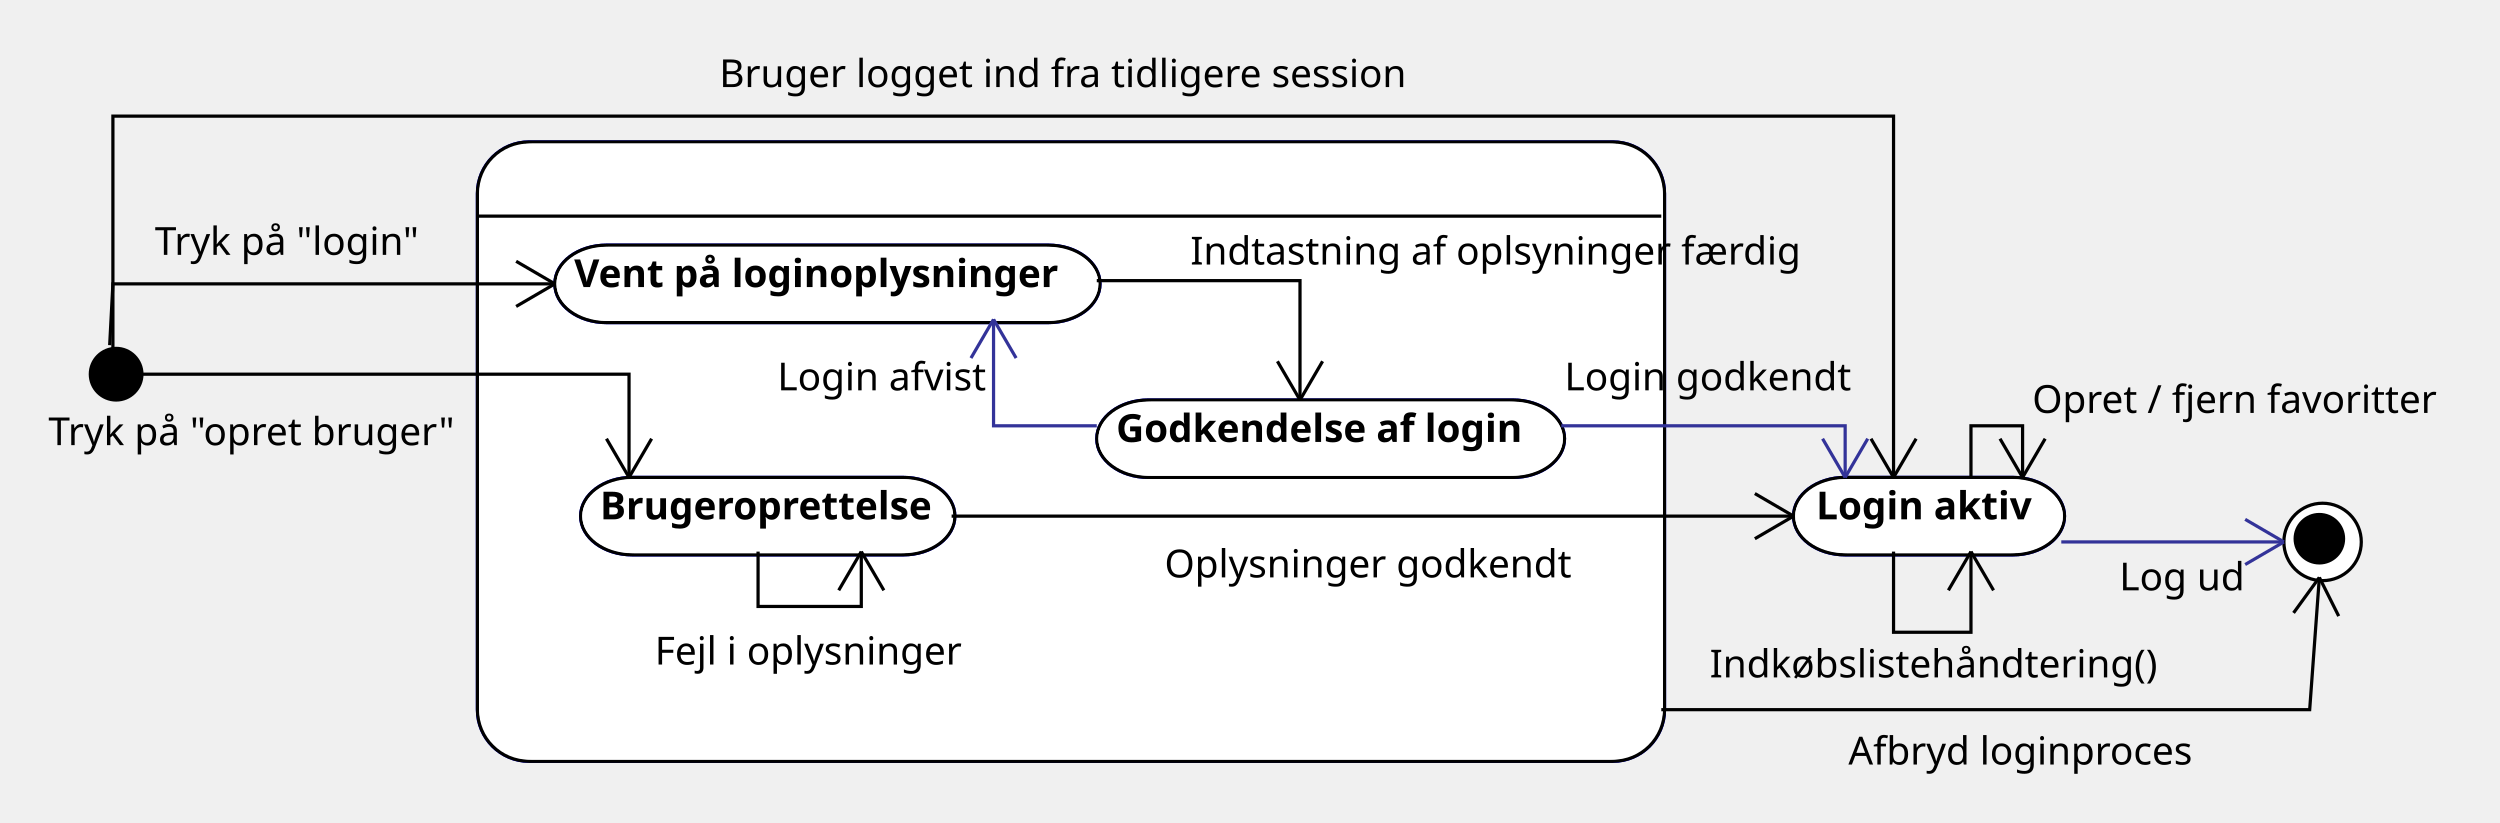
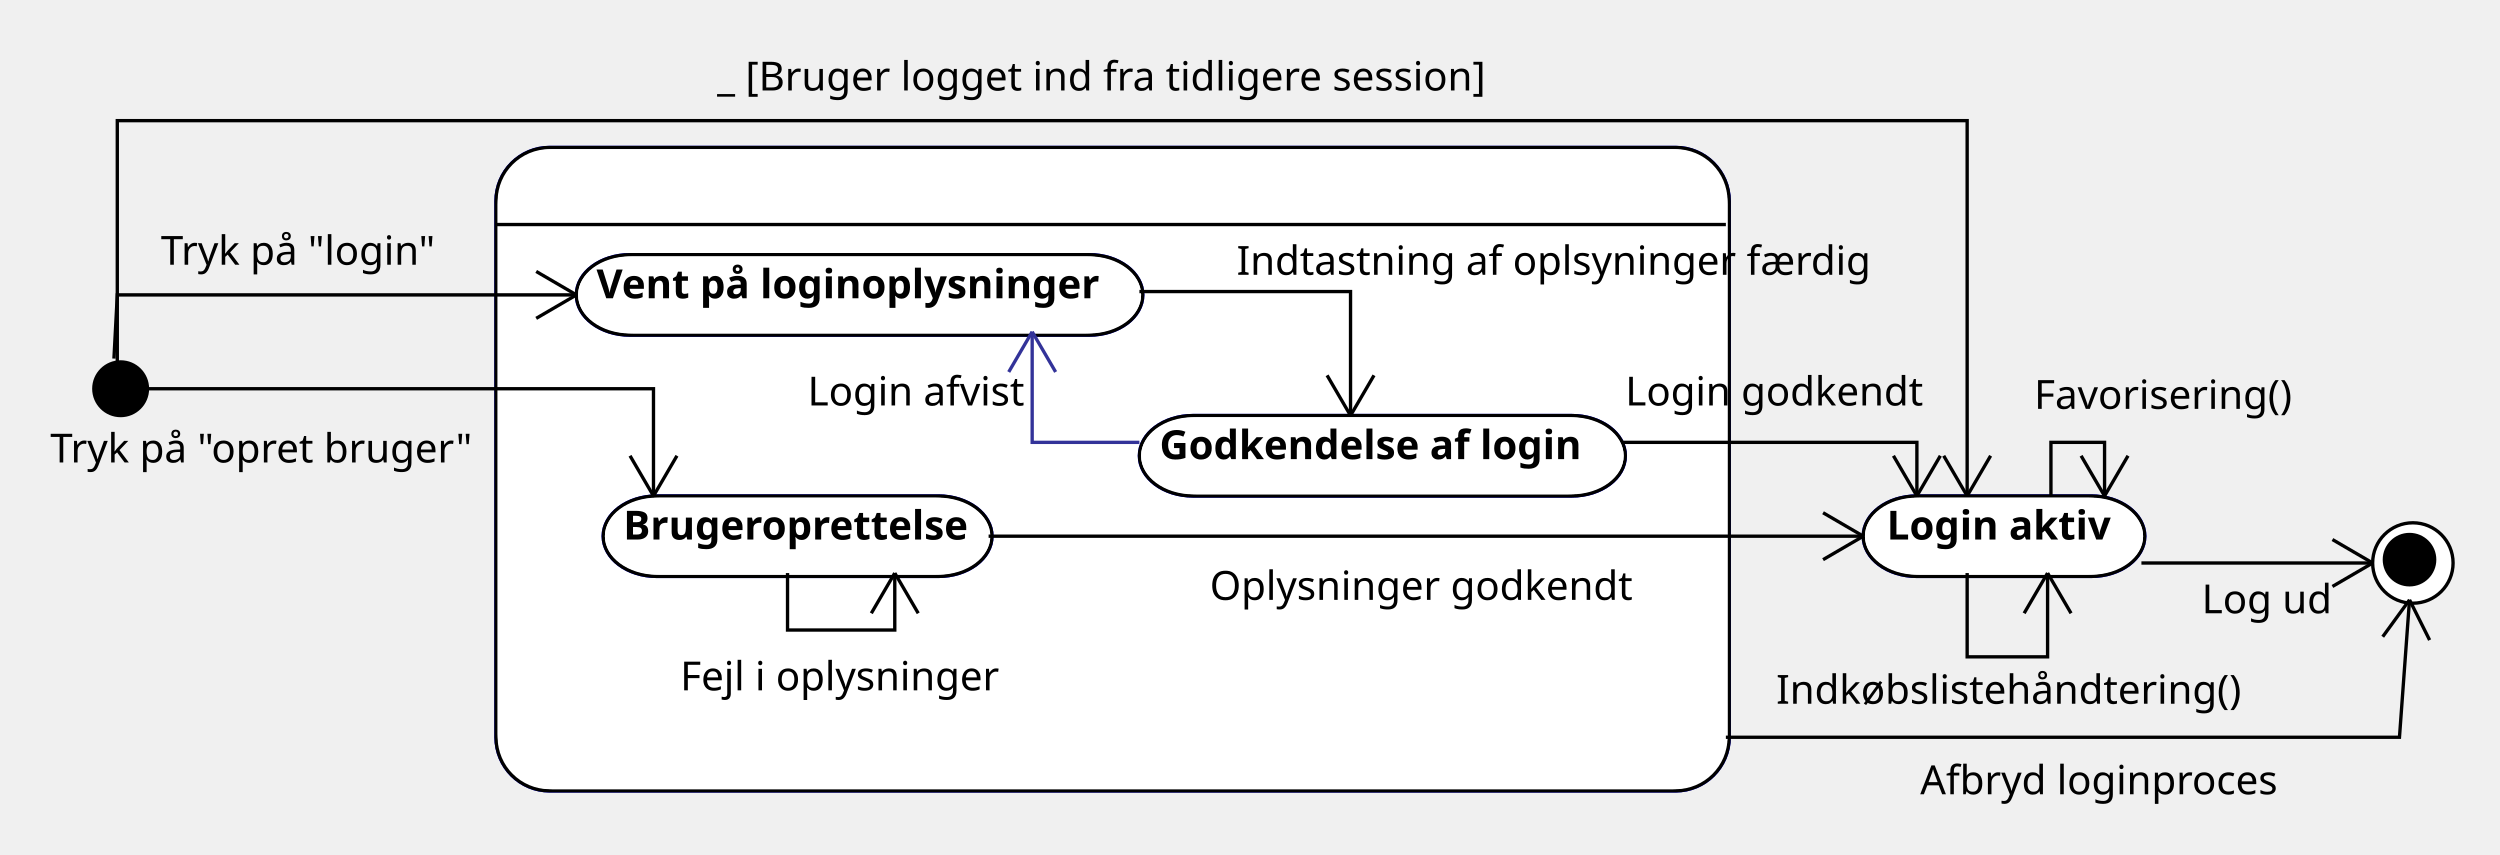
- <svg xmlns="http://www.w3.org/2000/svg" height="255" version="1.1" width="775">
+ <svg xmlns="http://www.w3.org/2000/svg" height="255" version="1.1" width="746">
  <ellipse cx="36" cy="116" fill="#000000" rx="8.0" ry="8.0" stroke="#000000" stroke-width="1" />
  <rect fill="#00ff" height="24" rx="16" ry="16" stroke="#00ff" stroke-width="1" width="84" x="556" y="148" />
  <rect fill="#ffffff" height="24" rx="16" ry="16" stroke="#000000" stroke-width="1" width="84" x="556" y="148" />
  <rect fill="#ffffff" height="22" rx="16" ry="16" stroke="#ffffff" stroke-width="1" width="82" x="557" y="149" />
  <text font-family="Dialog" font-size="12" font-weight="bold" x="563" y="161">
Login aktiv</text>
-   <polyline fill="none" points="611,148 611,132 627,132 627,148" stroke="#000000" stroke-width="1" />
-   <line fill="#000000" stroke="#000000" stroke-width="1" x1="620" x2="627" y1="136" y2="148" />
-   <line fill="#000000" stroke="#000000" stroke-width="1" x1="634" x2="627" y1="136" y2="148" />
-   <text font-family="Dialog" font-size="12" x="630" y="128">
- Opret / fjern favoritter</text>
  <ellipse cx="720" cy="168" fill="#000000" rx="12.0" ry="12.0" stroke="#000000" stroke-width="1" />
  <ellipse cx="720" cy="168" fill="#ffffff" rx="11.0" ry="11.0" stroke="#ffffff" stroke-width="1" />
  <ellipse cx="719" cy="167" fill="#000000" rx="7.5" ry="7.5" stroke="#000000" stroke-width="1" />
-   <polyline fill="none" points="639,168 708,168" stroke="#333399" stroke-width="1" />
-   <line fill="#333399" stroke="#333399" stroke-width="1" x1="696" x2="708" y1="175" y2="168" />
-   <line fill="#333399" stroke="#333399" stroke-width="1" x1="696" x2="708" y1="161" y2="168" />
+   <polyline fill="none" points="639,168 708,168" stroke="#000000" stroke-width="1" />
+   <line fill="#000000" stroke="#000000" stroke-width="1" x1="696" x2="708" y1="175" y2="168" />
+   <line fill="#000000" stroke="#000000" stroke-width="1" x1="696" x2="708" y1="161" y2="168" />
  <text font-family="Dialog" font-size="12" x="657" y="183">
Log ud</text>
  <rect fill="#00ff" height="192" rx="16" ry="16" stroke="#00ff" stroke-width="1" width="368" x="148" y="44" />
  <rect fill="#ffffff" height="192" rx="16" ry="16" stroke="#000000" stroke-width="1" width="368" x="148" y="44" />
  <rect fill="#ffffff" height="190" rx="16" ry="16" stroke="#ffffff" stroke-width="1" width="366" x="149" y="45" />
  <line fill="#000000" stroke="#000000" stroke-width="1" x1="148" x2="515" y1="67" y2="67" />
  <rect fill="#00ff" height="24" rx="16" ry="16" stroke="#00ff" stroke-width="1" width="145" x="340" y="124" />
  <rect fill="#ffffff" height="24" rx="16" ry="16" stroke="#000000" stroke-width="1" width="145" x="340" y="124" />
  <rect fill="#ffffff" height="22" rx="16" ry="16" stroke="#ffffff" stroke-width="1" width="143" x="341" y="125" />
  <text font-family="Dialog" font-size="12" font-weight="bold" x="346" y="137">
Godkendelse af login</text>
-   <polyline fill="none" points="484,132 572,132 572,148" stroke="#333399" stroke-width="1" />
-   <line fill="#333399" stroke="#333399" stroke-width="1" x1="565" x2="572" y1="136" y2="148" />
-   <line fill="#333399" stroke="#333399" stroke-width="1" x1="579" x2="572" y1="136" y2="148" />
+   <polyline fill="none" points="484,132 572,132 572,148" stroke="#000000" stroke-width="1" />
+   <line fill="#000000" stroke="#000000" stroke-width="1" x1="565" x2="572" y1="136" y2="148" />
+   <line fill="#000000" stroke="#000000" stroke-width="1" x1="579" x2="572" y1="136" y2="148" />
  <text font-family="Dialog" font-size="12" x="485" y="121">
Login godkendt</text>
  <rect fill="#00ff" height="24" rx="16" ry="16" stroke="#00ff" stroke-width="1" width="169" x="172" y="76" />
  <rect fill="#ffffff" height="24" rx="16" ry="16" stroke="#000000" stroke-width="1" width="169" x="172" y="76" />
  <rect fill="#ffffff" height="22" rx="16" ry="16" stroke="#ffffff" stroke-width="1" width="167" x="173" y="77" />
  <text font-family="Dialog" font-size="12" font-weight="bold" x="178" y="89">
Vent på loginoplysninger</text>
  <polyline fill="none" points="340,132 308,132 308,99" stroke="#333399" stroke-width="1" />
  <line fill="#333399" stroke="#333399" stroke-width="1" x1="315" x2="308" y1="111" y2="99" />
  <line fill="#333399" stroke="#333399" stroke-width="1" x1="301" x2="308" y1="111" y2="99" />
  <text font-family="Dialog" font-size="12" x="241" y="121">
Login afvist</text>
  <polyline fill="none" points="340,87 403,87 403,124" stroke="#000000" stroke-width="1" />
  <line fill="#000000" stroke="#000000" stroke-width="1" x1="396" x2="403" y1="112" y2="124" />
  <line fill="#000000" stroke="#000000" stroke-width="1" x1="410" x2="403" y1="112" y2="124" />
  <text font-family="Dialog" font-size="12" x="369" y="82">
Indtastning af oplsyninger færdig</text>
  <polyline fill="none" points="34,107 35,88 172,88" stroke="#000000" stroke-width="1" />
  <line fill="#000000" stroke="#000000" stroke-width="1" x1="160" x2="172" y1="95" y2="88" />
  <line fill="#000000" stroke="#000000" stroke-width="1" x1="160" x2="172" y1="81" y2="88" />
  <text font-family="Dialog" font-size="12" x="48" y="79">
Tryk på "login"</text>
  <rect fill="#00ff" height="24" rx="16" ry="16" stroke="#00ff" stroke-width="1" width="116" x="180" y="148" />
  <rect fill="#ffffff" height="24" rx="16" ry="16" stroke="#000000" stroke-width="1" width="116" x="180" y="148" />
  <rect fill="#ffffff" height="22" rx="16" ry="16" stroke="#ffffff" stroke-width="1" width="114" x="181" y="149" />
  <text font-family="Dialog" font-size="12" font-weight="bold" x="186" y="161">
Brugeroprettelse</text>
  <polyline fill="none" points="295,160 556,160" stroke="#000000" stroke-width="1" />
  <line fill="#000000" stroke="#000000" stroke-width="1" x1="544" x2="556" y1="167" y2="160" />
  <line fill="#000000" stroke="#000000" stroke-width="1" x1="544" x2="556" y1="153" y2="160" />
  <text font-family="Dialog" font-size="12" x="361" y="179">
Oplysninger godkendt</text>
  <polyline fill="none" points="235,171 235,188 267,188 267,171" stroke="#000000" stroke-width="1" />
  <line fill="#000000" stroke="#000000" stroke-width="1" x1="274" x2="267" y1="183" y2="171" />
  <line fill="#000000" stroke="#000000" stroke-width="1" x1="260" x2="267" y1="183" y2="171" />
  <text font-family="Dialog" font-size="12" x="203" y="206">
Fejl i oplysninger</text>
  <polyline fill="none" points="44,116 195,116 195,148" stroke="#000000" stroke-width="1" />
  <line fill="#000000" stroke="#000000" stroke-width="1" x1="188" x2="195" y1="136" y2="148" />
  <line fill="#000000" stroke="#000000" stroke-width="1" x1="202" x2="195" y1="136" y2="148" />
  <text font-family="Dialog" font-size="12" x="15" y="138">
Tryk på "opret bruger"</text>
  <polyline fill="none" points="515,220 716,220 719,179" stroke="#000000" stroke-width="1" />
  <line fill="#000000" stroke="#000000" stroke-width="1" x1="725" x2="719" y1="191" y2="179" />
  <line fill="#000000" stroke="#000000" stroke-width="1" x1="711" x2="719" y1="190" y2="179" />
  <text font-family="Dialog" font-size="12" x="573" y="237">
Afbryd loginproces</text>
  <polyline fill="none" points="35,108 35,36 587,36 587,148" stroke="#000000" stroke-width="1" />
  <line fill="#000000" stroke="#000000" stroke-width="1" x1="580" x2="587" y1="136" y2="148" />
  <line fill="#000000" stroke="#000000" stroke-width="1" x1="594" x2="587" y1="136" y2="148" />
-   <text font-family="Dialog" font-size="12" x="223" y="27">
- Bruger logget ind fra tidligere session</text>
+   <text font-family="Dialog" font-size="12" x="214" y="27">
+ _ [Bruger logget ind fra tidligere session]</text>
  <polyline fill="none" points="587,171 587,196 611,196 611,171" stroke="#000000" stroke-width="1" />
  <line fill="#000000" stroke="#000000" stroke-width="1" x1="618" x2="611" y1="183" y2="171" />
  <line fill="#000000" stroke="#000000" stroke-width="1" x1="604" x2="611" y1="183" y2="171" />
  <text font-family="Dialog" font-size="12" x="530" y="210">
Indkøbslistehåndtering()</text>
+   <polyline fill="none" points="612,148 612,132 628,132 628,148" stroke="#000000" stroke-width="1" />
+   <line fill="#000000" stroke="#000000" stroke-width="1" x1="621" x2="628" y1="136" y2="148" />
+   <line fill="#000000" stroke="#000000" stroke-width="1" x1="635" x2="628" y1="136" y2="148" />
+   <text font-family="Dialog" font-size="12" x="607" y="122">
+ Favorisering()</text>
</svg>
